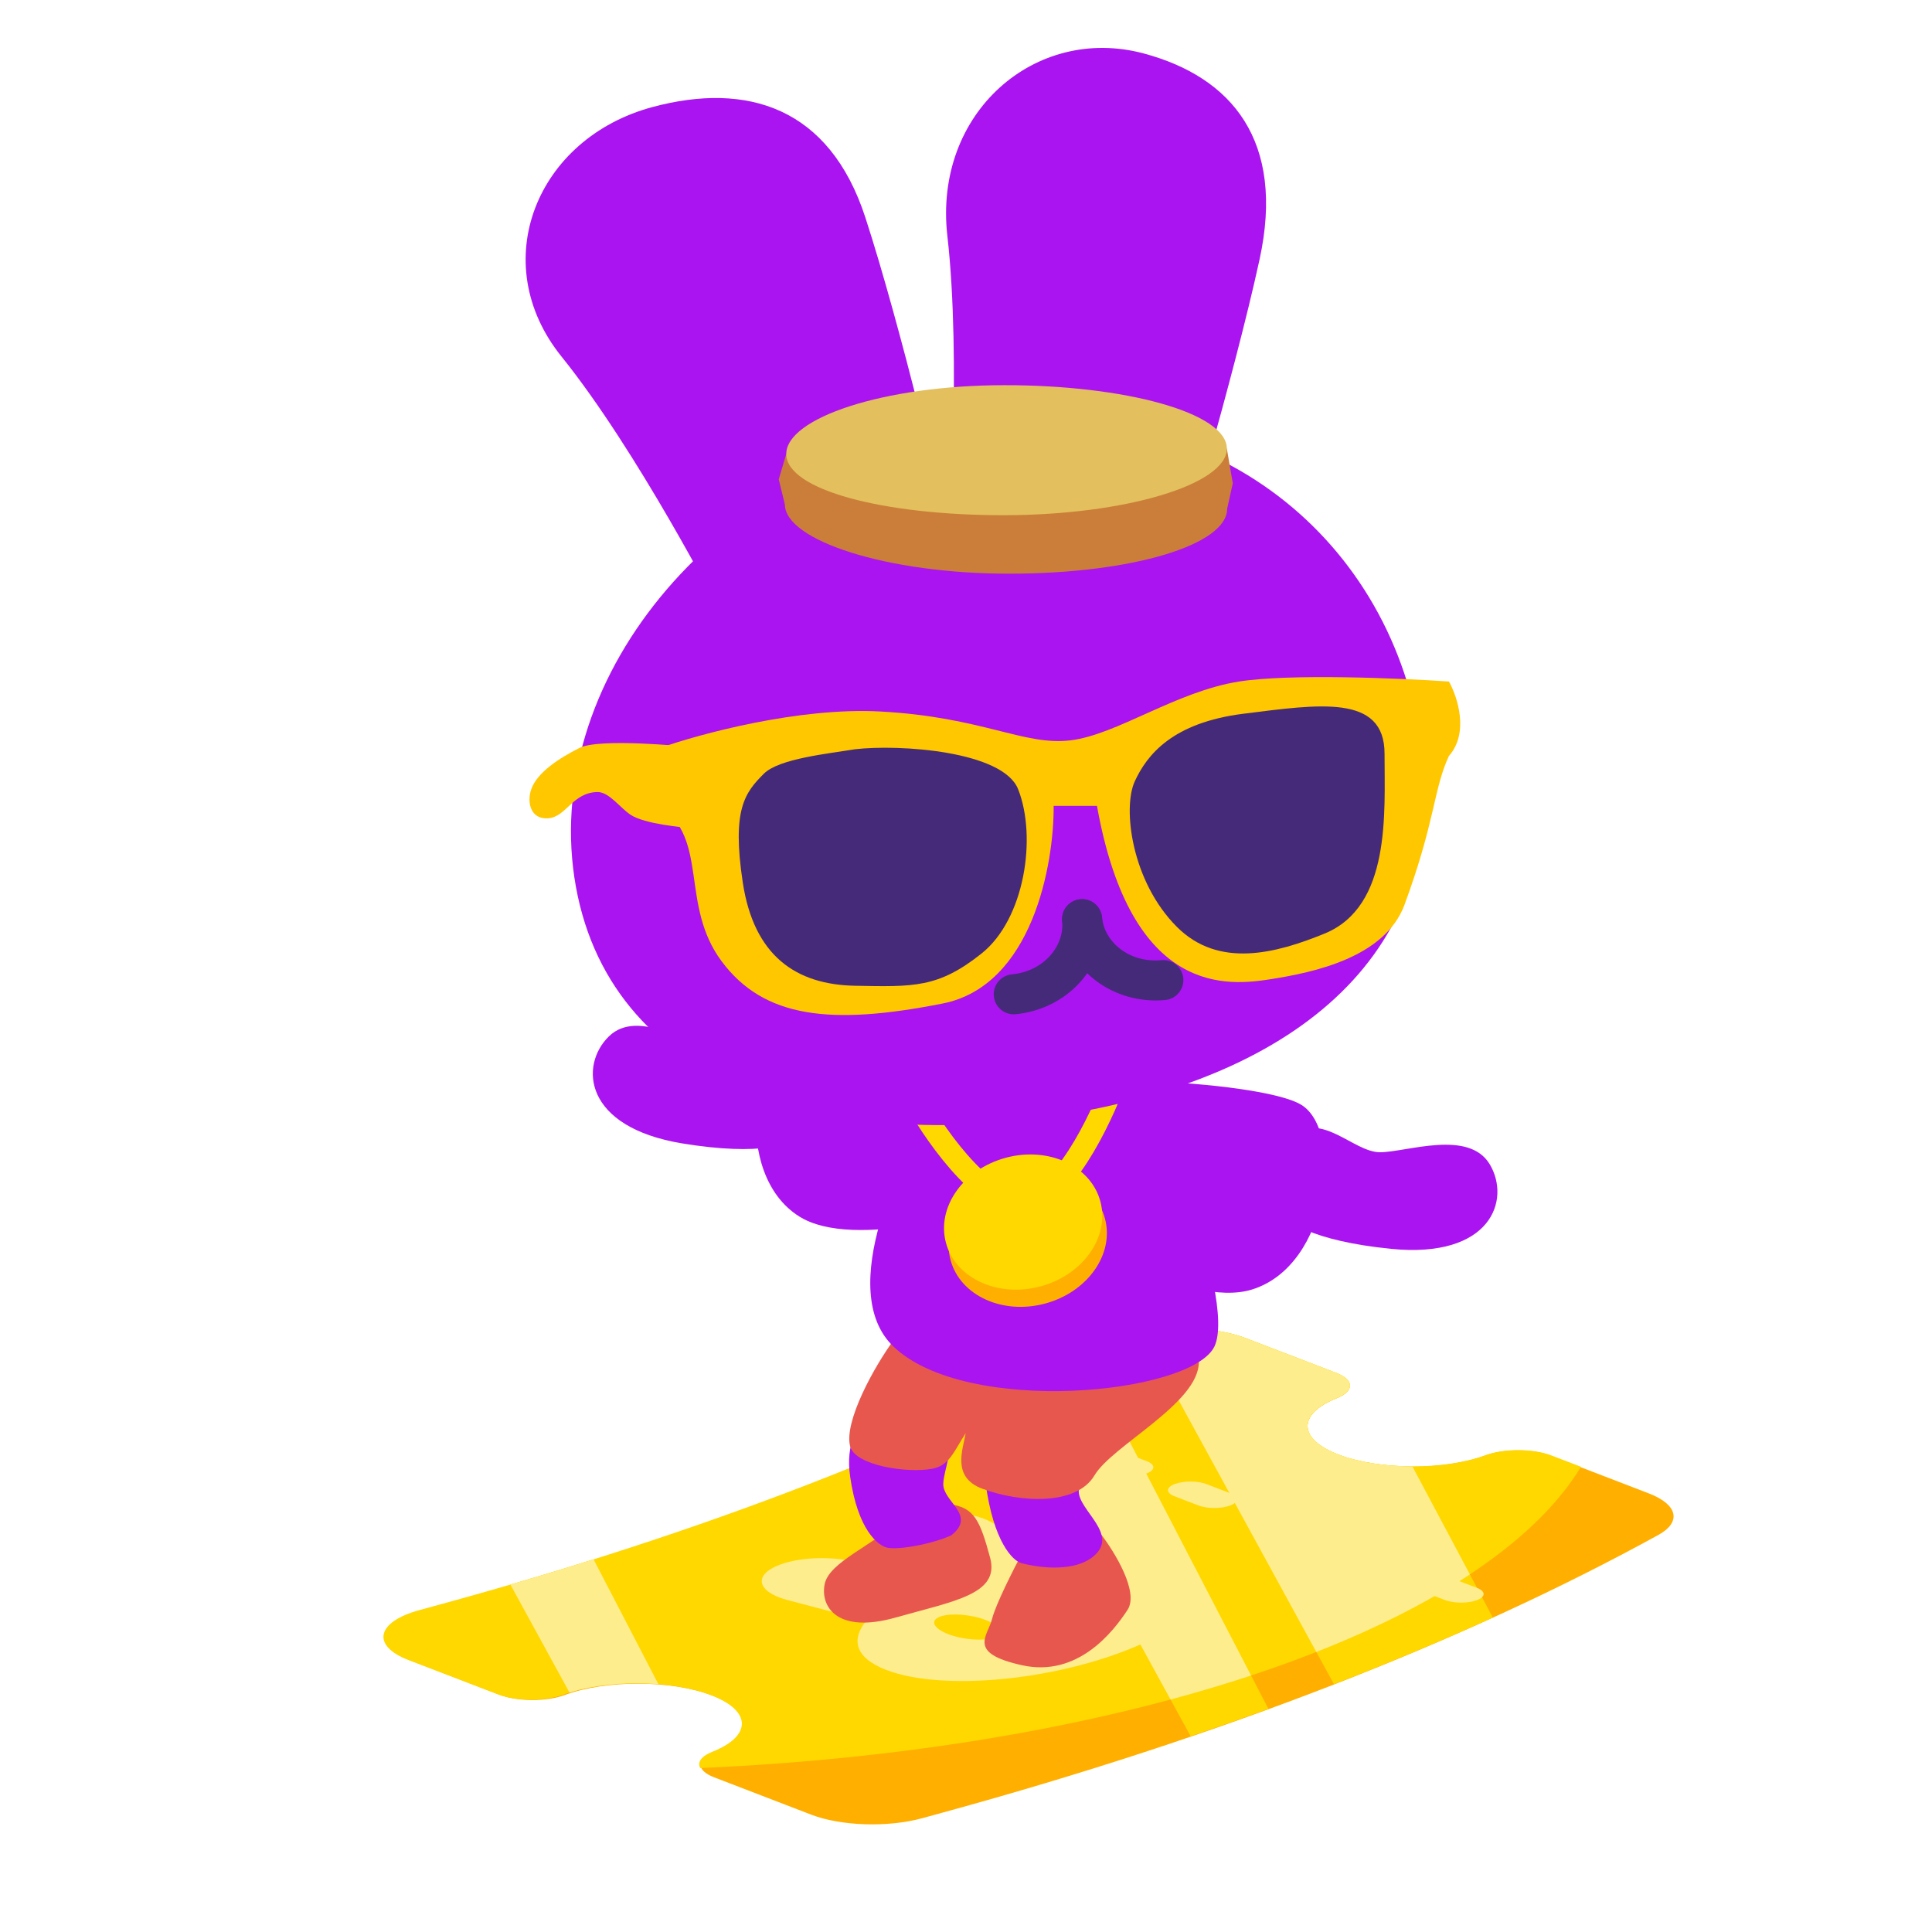
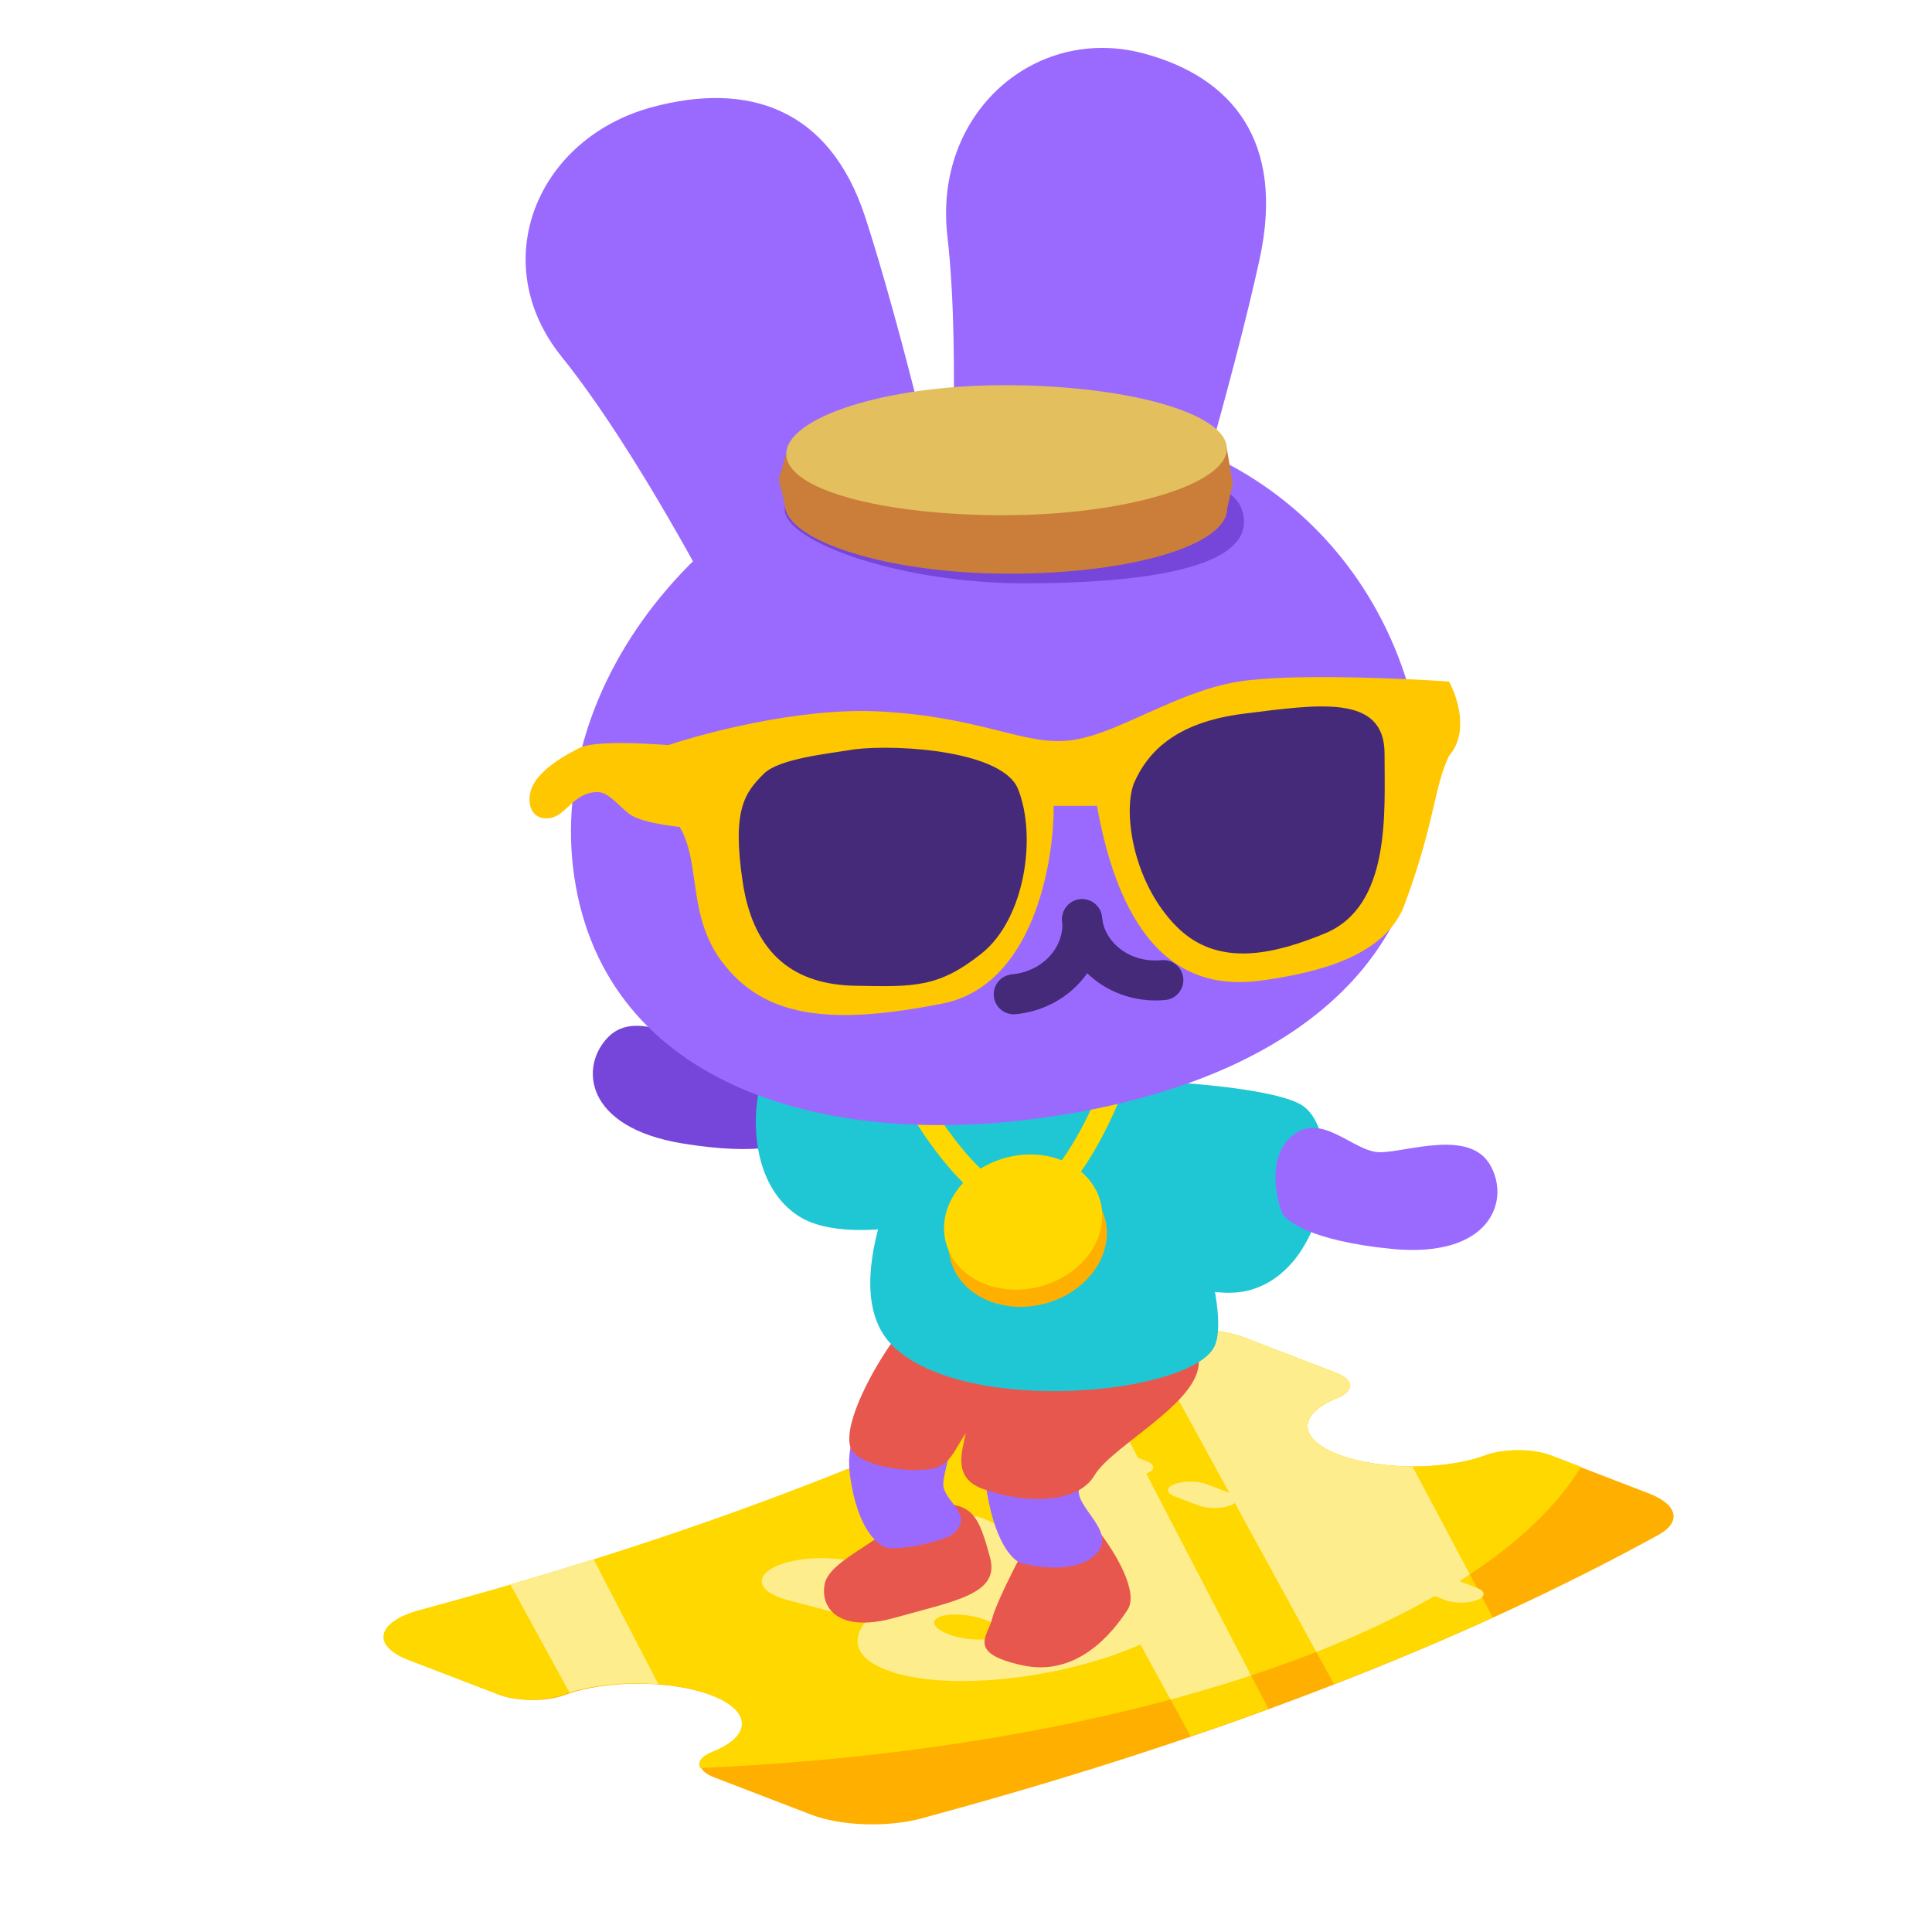
<svg xmlns="http://www.w3.org/2000/svg" width="191" height="191" fill="none" viewBox="0 0 191 191">
  <path fill="#FFAF00" d="M70.593 175.705C68.82 175.023 68.794 173.92 70.536 173.226C74.465 171.661 74.421 169.166 70.406 167.621C66.39 166.076 59.906 166.06 55.838 167.571C54.034 168.241 51.167 168.232 49.395 167.549L40.564 164.152C36.875 162.733 37.384 160.379 41.631 159.214L43.765 158.628C69.69 151.515 92.269 142.752 110.528 132.715C113.467 131.1 119.485 130.897 123.109 132.291L132.097 135.749C133.867 136.43 133.895 137.531 132.159 138.225C128.246 139.79 128.294 142.281 132.305 143.824C136.315 145.367 142.789 145.385 146.857 143.88C148.662 143.212 151.524 143.222 153.294 143.904L163.011 147.642C165.87 148.742 166.264 150.472 163.945 151.747C144.626 162.366 120.737 171.638 93.307 179.164L91.175 179.749C87.782 180.68 83.139 180.531 80.193 179.398L70.593 175.705Z" />
  <path fill="#FFD800" fill-rule="evenodd" d="M69.236 174.794C68.913 174.234 69.306 173.625 70.42 173.183C74.356 171.619 74.313 169.126 70.289 167.582C66.265 166.038 59.767 166.021 55.691 167.532C53.883 168.201 51.01 168.192 49.234 167.51L40.385 164.115C36.688 162.697 37.198 160.344 41.454 159.179L43.593 158.594C69.572 151.485 92.198 142.727 110.496 132.696C113.441 131.082 119.471 130.879 123.103 132.273L132.109 135.728C133.883 136.409 133.911 137.509 132.172 138.203C128.25 139.767 128.299 142.256 132.318 143.798C136.336 145.34 142.823 145.359 146.901 143.854C148.709 143.187 151.577 143.198 153.351 143.878L156.299 145.009C146.719 160.812 112.027 172.916 69.236 174.794Z" clip-rule="evenodd" />
  <path fill="#FFD800" fill-rule="evenodd" d="M139.632 144.969L147.581 159.912C142.57 162.187 137.331 164.385 131.875 166.501L112.908 131.819C116.05 131.072 120.294 131.195 123.103 132.273L132.109 135.728C133.884 136.409 133.911 137.509 132.172 138.203C128.25 139.767 128.299 142.256 132.318 143.798C134.339 144.574 136.984 144.964 139.632 144.969ZM99.474 138.335C102.205 137.03 104.858 135.699 107.43 134.344L125.397 168.938C122.875 169.858 120.311 170.761 117.706 171.646L99.474 138.335ZM50.459 156.654C53.242 155.843 55.983 155.012 58.682 154.162L65.089 166.498C62.063 166.253 58.808 166.528 56.298 167.323L50.459 156.654Z" clip-rule="evenodd" />
  <path fill="#FEED8D" fill-rule="evenodd" d="M145.313 155.647L139.632 144.969C137.595 144.965 135.561 144.733 133.81 144.274C133.285 144.136 132.784 143.978 132.318 143.798C128.299 142.256 128.25 139.767 132.172 138.203C133.911 137.509 133.884 136.409 132.109 135.728L123.103 132.273H123.103C121.476 131.648 119.367 131.344 117.27 131.344C115.747 131.344 114.23 131.505 112.908 131.819L130.133 163.316C135.977 161.018 141.086 158.443 145.313 155.647ZM123.685 165.641L107.43 134.344C104.858 135.699 102.205 137.03 99.474 138.335L115.721 168.019C118.479 167.277 121.137 166.483 123.685 165.641ZM65.089 166.498L58.682 154.162C55.983 155.012 53.242 155.843 50.459 156.654L56.298 167.323C56.612 167.224 56.938 167.133 57.273 167.049C59.618 166.467 62.441 166.283 65.089 166.498Z" clip-rule="evenodd" />
  <path fill="#FEED8D" fill-rule="evenodd" d="M103.142 140.53L105.109 141.284C105.978 141.618 105.978 142.158 105.109 142.492C104.24 142.825 102.831 142.825 101.962 142.492L99.995 141.737C99.126 141.404 99.126 140.863 99.995 140.53C100.864 140.196 102.273 140.196 103.142 140.53Z" clip-rule="evenodd" />
  <path fill="#FEED8D" fill-rule="evenodd" d="M111.403 143.699L113.37 144.454C114.239 144.787 114.239 145.328 113.37 145.661C112.501 145.995 111.092 145.995 110.223 145.661L108.256 144.907C107.387 144.573 107.387 144.033 108.256 143.699C109.125 143.366 110.534 143.366 111.403 143.699Z" clip-rule="evenodd" />
  <path fill="#FEED8D" fill-rule="evenodd" d="M121.63 148.831C120.761 149.164 119.352 149.164 118.483 148.831L116.123 147.925C115.254 147.592 115.254 147.051 116.123 146.718C116.992 146.384 118.401 146.384 119.27 146.718L121.63 147.623C122.499 147.957 122.499 148.497 121.63 148.831Z" clip-rule="evenodd" />
  <path fill="#FEED8D" fill-rule="evenodd" d="M129.891 152C129.022 152.334 127.613 152.334 126.744 152L124.384 151.095C123.515 150.761 123.515 150.221 124.384 149.887C125.253 149.554 126.662 149.554 127.531 149.887L129.891 150.793C130.76 151.126 130.76 151.667 129.891 152Z" clip-rule="evenodd" />
  <path fill="#FEED8D" fill-rule="evenodd" d="M135.792 153.057L137.759 153.812C138.628 154.145 138.628 154.686 137.759 155.019C136.89 155.352 135.481 155.352 134.612 155.019L132.645 154.264C131.776 153.931 131.776 153.39 132.645 153.057C133.514 152.724 134.923 152.724 135.792 153.057Z" clip-rule="evenodd" />
  <path fill="#FEED8D" fill-rule="evenodd" d="M144.052 156.226L146.019 156.981C146.888 157.315 146.888 157.855 146.019 158.189C145.15 158.522 143.741 158.522 142.872 158.189L140.905 157.434C140.036 157.101 140.036 156.56 140.905 156.226C141.774 155.893 143.183 155.893 144.052 156.226Z" clip-rule="evenodd" />
  <path fill="#FEED8D" fill-rule="evenodd" d="M88.906 153.377C86.588 152.487 86.588 151.045 88.906 150.156C91.532 149.148 95.899 149.303 97.999 150.479L103.287 153.439C107.902 152.871 112.8 152.947 116.045 154.192C118.963 155.311 119.405 156.961 118.416 158.533C117.416 160.123 114.887 161.797 111.168 163.224C107.45 164.651 103.085 165.622 98.941 166.005C94.844 166.385 90.545 166.215 87.627 165.095C84.401 163.857 84.188 161.992 85.639 160.232L77.89 158.194C74.826 157.389 74.422 155.713 77.049 154.705C79.367 153.816 83.125 153.816 85.443 154.705L90.812 156.765C91.344 156.526 91.908 156.292 92.504 156.063C93.08 155.842 93.669 155.633 94.27 155.435L88.906 153.377Z" clip-rule="evenodd" />
  <path fill="#FFD800" d="M97.425 160.149C98.9 160.715 99.273 161.489 98.26 161.877C97.246 162.266 95.229 162.123 93.755 161.557C92.281 160.992 91.907 160.218 92.921 159.829C93.934 159.44 95.951 159.583 97.425 160.149Z" />
  <path fill="#FFD800" d="M107.102 156.436C108.576 157.002 108.95 157.776 107.936 158.165C106.923 158.553 104.906 158.41 103.432 157.844C101.957 157.279 101.584 156.505 102.597 156.116C103.611 155.727 105.628 155.87 107.102 156.436Z" />
  <path fill="#E8574E" d="M111.477 159.142C112.619 157.386 110.197 153.434 108.843 151.678L101.05 153.544C100.208 155.117 98.437 158.615 98.086 160.02C97.647 161.776 95.561 163.423 101.05 164.63C106.538 165.838 110.05 161.337 111.477 159.142Z" />
  <path fill="#E8574E" d="M81.526 156.617C81.965 154.422 86.136 152.885 89.868 149.702C90.417 149.263 91.998 148.451 93.93 148.714C96.345 149.043 96.894 150.361 97.881 153.983C98.869 157.605 94.369 158.264 88.551 159.91C82.734 161.557 81.087 158.813 81.526 156.617Z" />
-   <path fill="#AA14F0" d="M93.254 146.73C93.254 148.496 96.579 149.801 94.04 151.788C92.09 152.666 88.771 153.266 87.673 152.995C86.812 152.782 84.81 151.292 84.048 145.994C83.096 139.372 88.704 138.048 92.09 139.446C95.476 140.844 93.254 144.964 93.254 146.73Z" />
-   <path fill="#AA14F0" d="M106.645 147.427C106.645 149.351 110.666 151.676 108.127 153.84C106.265 155.427 102.839 155.026 100.976 154.536C100.115 154.304 98.202 152.397 97.44 146.626C96.487 139.411 102.096 137.968 105.482 139.491C108.868 141.014 106.645 145.503 106.645 147.427Z" />
+   <path fill="#9A6AFF" d="M93.254 146.73C93.254 148.496 96.579 149.801 94.04 151.788C92.09 152.666 88.771 153.266 87.673 152.995C86.812 152.782 84.81 151.292 84.048 145.994C83.096 139.372 88.704 138.048 92.09 139.446C95.476 140.844 93.254 144.964 93.254 146.73Z" />
+   <path fill="#9A6AFF" d="M106.645 147.427C106.645 149.351 110.666 151.676 108.127 153.84C106.265 155.427 102.839 155.026 100.976 154.536C100.115 154.304 98.202 152.397 97.44 146.626C96.487 139.411 102.096 137.968 105.482 139.491C108.868 141.014 106.645 145.503 106.645 147.427Z" />
  <path fill="#E8574E" d="M84.051 143.006C83.392 140.591 86.429 135.066 88.441 132.359C98.284 131.81 118.518 128.188 118.518 134.664C118.518 138.739 109.956 142.896 108.2 145.86C106.443 148.824 100.955 148.604 97.113 147.177C94.04 146.036 95.21 143.262 95.466 141.689C94.275 143.543 93.846 144.887 92.174 145.201C89.687 145.669 84.564 144.888 84.051 143.006Z" />
-   <path fill="#AA14F0" d="M88.332 133.127C82.536 127.595 89.063 114.064 93.052 107.99C96.967 107.149 105.675 105.466 109.187 105.466C113.578 105.466 122.36 128.407 120.054 133.127C117.749 137.847 95.576 140.042 88.332 133.127Z" />
-   <path fill="#AA14F0" d="M123.747 127.491C117.509 129.397 105.447 122.136 100.195 118.267C99.987 115.794 99.705 110.343 100.247 108.32C100.924 105.792 124.439 106.672 128.643 109.221C132.846 111.77 131.545 125.109 123.747 127.491Z" />
-   <path fill="#AA14F0" d="M136.421 113.912C133.787 113.912 130.603 109.741 127.64 112.376C125.467 114.307 126.017 117.861 126.687 119.793C127.004 120.687 129.615 122.672 137.519 123.462C147.398 124.45 149.374 118.632 147.288 115.12C145.202 111.607 139.055 113.912 136.421 113.912Z" />
-   <path fill="#AA14F0" d="M71.006 104.103C73.551 104.785 77.705 101.58 79.886 104.892C81.485 107.32 80.034 110.611 78.886 112.304C78.348 113.085 75.313 114.326 67.474 113.044C57.676 111.441 57.273 105.31 60.197 102.457C63.121 99.604 68.462 103.422 71.006 104.103Z" />
-   <path fill="#AA14F0" d="M79 120.253C84.379 123.656 97.534 119.823 103.44 117.482C104.258 115.183 105.894 110.07 105.894 108.007C105.894 105.429 83.589 100.273 79 101.627C74.411 102.98 72.276 115.999 79 120.253Z" />
+   <path fill="#1FC7D4" d="M88.332 133.127C82.536 127.595 89.063 114.064 93.052 107.99C96.967 107.149 105.675 105.466 109.187 105.466C113.578 105.466 122.36 128.407 120.054 133.127C117.749 137.847 95.576 140.042 88.332 133.127Z" />
+   <path fill="#1FC7D4" d="M123.747 127.491C117.509 129.397 105.447 122.136 100.195 118.267C99.987 115.794 99.705 110.343 100.247 108.32C100.924 105.792 124.439 106.672 128.643 109.221C132.846 111.77 131.545 125.109 123.747 127.491Z" />
+   <path fill="#9A6AFF" d="M136.421 113.912C133.787 113.912 130.603 109.741 127.64 112.376C125.467 114.307 126.017 117.861 126.687 119.793C127.004 120.687 129.615 122.672 137.519 123.462C147.398 124.45 149.374 118.632 147.288 115.12C145.202 111.607 139.055 113.912 136.421 113.912Z" />
+   <path fill="#7645D9" d="M71.006 104.103C73.551 104.785 77.705 101.58 79.886 104.892C81.485 107.32 80.034 110.611 78.886 112.304C78.348 113.085 75.313 114.326 67.474 113.044C57.676 111.441 57.273 105.31 60.197 102.457C63.121 99.604 68.462 103.422 71.006 104.103Z" />
+   <path fill="#1FC7D4" d="M79 120.253C84.379 123.656 97.534 119.823 103.44 117.482C104.258 115.183 105.894 110.07 105.894 108.007C105.894 105.429 83.589 100.273 79 101.627C74.411 102.98 72.276 115.999 79 120.253Z" />
  <path stroke="#FFD800" stroke-width="2.195" d="M90.62 108.931C92.742 112.7 97.952 119.952 101.816 118.81C105.68 117.669 109.28 109.7 110.597 105.858" />
  <ellipse cx="101.604" cy="122.513" fill="#FFAF00" rx="7.903" ry="6.586" transform="rotate(-15 101.604 122.513)" />
  <ellipse cx="101.15" cy="120.816" fill="#FFD800" rx="7.903" ry="6.586" transform="rotate(-15 101.15 120.816)" />
-   <path fill="#AA14F0" d="M55.511 35.25C48.011 25.932 53.063 13.647 64.515 10.579C73.846 8.079 81.992 10.582 85.546 21.489C89.1 32.396 93.403 50.813 93.403 50.813C95.008 56.804 90.995 63.085 84.438 64.842C79.279 66.224 73.895 64.404 71.116 60.337C71.116 60.337 63.012 44.568 55.511 35.25Z" />
-   <path fill="#AA14F0" d="M93.659 23.337C92.259 11.128 102.382 2.421 113.073 5.285C121.784 7.619 127.071 13.931 124.524 25.639C121.977 37.346 116.315 56.273 116.315 56.273C114.638 62.532 108.317 66.276 102.196 64.636C97.379 63.346 93.966 59.022 93.751 53.939C93.751 53.939 95.059 35.546 93.659 23.337Z" />
-   <path fill="#AA14F0" d="M140.235 72.049C143.887 92.143 130.533 105.597 106.611 109.946C82.689 114.294 60.591 107.777 56.938 87.683C53.285 67.589 70.374 46.546 94.296 42.197C118.217 37.849 136.582 51.956 140.235 72.049Z" />
+   <path fill="#9A6AFF" d="M55.511 35.25C48.011 25.932 53.063 13.647 64.515 10.579C73.846 8.079 81.992 10.582 85.546 21.489C89.1 32.396 93.403 50.813 93.403 50.813C95.008 56.804 90.995 63.085 84.438 64.842C79.279 66.224 73.895 64.404 71.116 60.337C71.116 60.337 63.012 44.568 55.511 35.25Z" />
+   <path fill="#9A6AFF" d="M93.659 23.337C92.259 11.128 102.382 2.421 113.073 5.285C121.784 7.619 127.071 13.931 124.524 25.639C121.977 37.346 116.315 56.273 116.315 56.273C114.638 62.532 108.317 66.276 102.196 64.636C97.379 63.346 93.966 59.022 93.751 53.939C93.751 53.939 95.059 35.546 93.659 23.337Z" />
+   <path fill="#9A6AFF" d="M140.235 72.049C143.887 92.143 130.533 105.597 106.611 109.946C82.689 114.294 60.591 107.777 56.938 87.683C53.285 67.589 70.374 46.546 94.296 42.197C118.217 37.849 136.582 51.956 140.235 72.049Z" />
  <path fill="#452A7A" fill-rule="evenodd" d="M106.79 88.902C107.878 88.799 108.844 89.597 108.947 90.685C109.419 95.658 105.399 99.792 100.407 100.266C99.32 100.369 98.354 99.571 98.251 98.483C98.147 97.395 98.946 96.43 100.034 96.326C103.211 96.025 105.24 93.511 105.007 91.059C104.904 89.971 105.702 89.005 106.79 88.902Z" clip-rule="evenodd" />
  <path fill="#452A7A" fill-rule="evenodd" d="M106.79 88.902C107.878 88.798 108.844 89.597 108.947 90.684C109.18 93.137 111.646 95.224 114.823 94.922C115.911 94.819 116.877 95.617 116.98 96.705C117.083 97.793 116.285 98.759 115.197 98.862C110.206 99.336 105.479 96.032 105.007 91.058C104.904 89.971 105.702 89.005 106.79 88.902Z" clip-rule="evenodd" />
  <path fill="#452A7A" d="M93.969 83.327C96.069 88.573 94.525 91.499 91.639 92.654C88.753 93.809 85.617 92.756 83.517 87.51C81.418 82.264 82.961 79.338 85.847 78.183C88.734 77.028 91.87 78.081 93.969 83.327Z" />
  <path fill="#452A7A" d="M124.368 78.058C125.595 83.573 123.6 86.213 120.566 86.888C117.531 87.563 114.606 86.019 113.378 80.503C112.151 74.987 114.146 72.348 117.18 71.672C120.215 70.997 123.14 72.542 124.368 78.058Z" />
-   <path fill="#AA14F0" d="M122.724 50.253C124.827 55.946 113.882 57.655 101.392 57.67C88.903 57.685 77.584 53.526 77.58 50.364C77.577 47.203 87.883 45.026 100.373 45.011C112.863 44.996 121.556 47.091 122.724 50.253Z" />
+   <path fill="#7645D9" d="M122.724 50.253C124.827 55.946 113.882 57.655 101.392 57.67C88.903 57.685 77.584 53.526 77.58 50.364C77.577 47.203 87.883 45.026 100.373 45.011C112.863 44.996 121.556 47.091 122.724 50.253Z" />
  <path fill="#CB7E39" d="M121.317 50.298C121.321 53.848 112.019 56.702 99.838 56.717C87.657 56.731 77.599 53.419 77.595 49.869C77.591 46.319 87.642 43.875 99.823 43.861C112.004 43.846 121.313 46.748 121.317 50.298Z" />
  <path fill="#CB7E39" d="M121.287 44.352L77.731 44.885L76.987 47.386L77.594 49.869L121.316 50.298L121.876 47.779L121.287 44.352Z" />
  <path fill="#E3C05D" d="M121.288 44.351C121.292 47.901 111.225 50.92 99.281 50.934C87.336 50.949 77.735 48.435 77.731 44.885C77.727 41.335 87.321 38.093 99.265 38.079C111.21 38.065 121.283 40.801 121.288 44.351Z" />
  <path fill="#FFC700" d="M87.043 70.34C78.964 69.901 69.114 72.572 65.199 73.963C64.321 75.719 64.833 78.5 65.199 79.67C70.139 82.963 67.175 89.44 71.346 95.038C75.517 100.636 82.103 101.404 93.19 99.209C102.059 97.453 104.203 85.451 104.167 79.67H108.448C111.85 98.66 121.51 97.453 125.681 96.794C129.852 96.136 136.929 94.661 138.853 89.44C141.927 81.097 141.707 78.024 143.244 74.731C145.264 72.448 144.085 68.877 143.244 67.376C138.414 67.047 127.503 66.586 122.498 67.376C116.241 68.364 110.423 72.645 105.813 73.194C101.203 73.743 97.142 70.889 87.043 70.34Z" />
  <path fill="#FFC700" d="M57.276 73.945C59.257 72.942 67.789 73.808 67.789 73.808L67.77 81.807C67.77 81.807 63.732 81.498 62.314 80.533C61.244 79.805 60.188 78.266 59.033 78.301C56.579 78.376 55.995 80.747 54.214 80.895C52.432 81.042 52.073 79.285 52.522 78.02C53.113 76.352 55.295 74.948 57.276 73.945Z" />
  <path fill="#452A7A" d="M136.878 74.511C136.878 68.584 130.356 69.632 122.937 70.56C115.912 71.438 113.387 74.621 112.18 77.255C110.972 79.89 111.85 87.135 116.351 91.635C120.476 95.76 126.12 94.269 130.95 92.294C137.53 89.602 136.878 80.369 136.878 74.511Z" />
  <path fill="#452A7A" d="M100.654 78.024C99.161 74.248 88.946 73.56 84.519 74.072C81.884 74.511 77.01 74.994 75.517 76.487C73.651 78.353 72.334 80 73.432 87.244C74.533 94.509 78.701 97.343 84.519 97.453C90.336 97.562 92.751 97.675 97.032 94.269C101.313 90.864 102.52 82.744 100.654 78.024Z" />
</svg>
